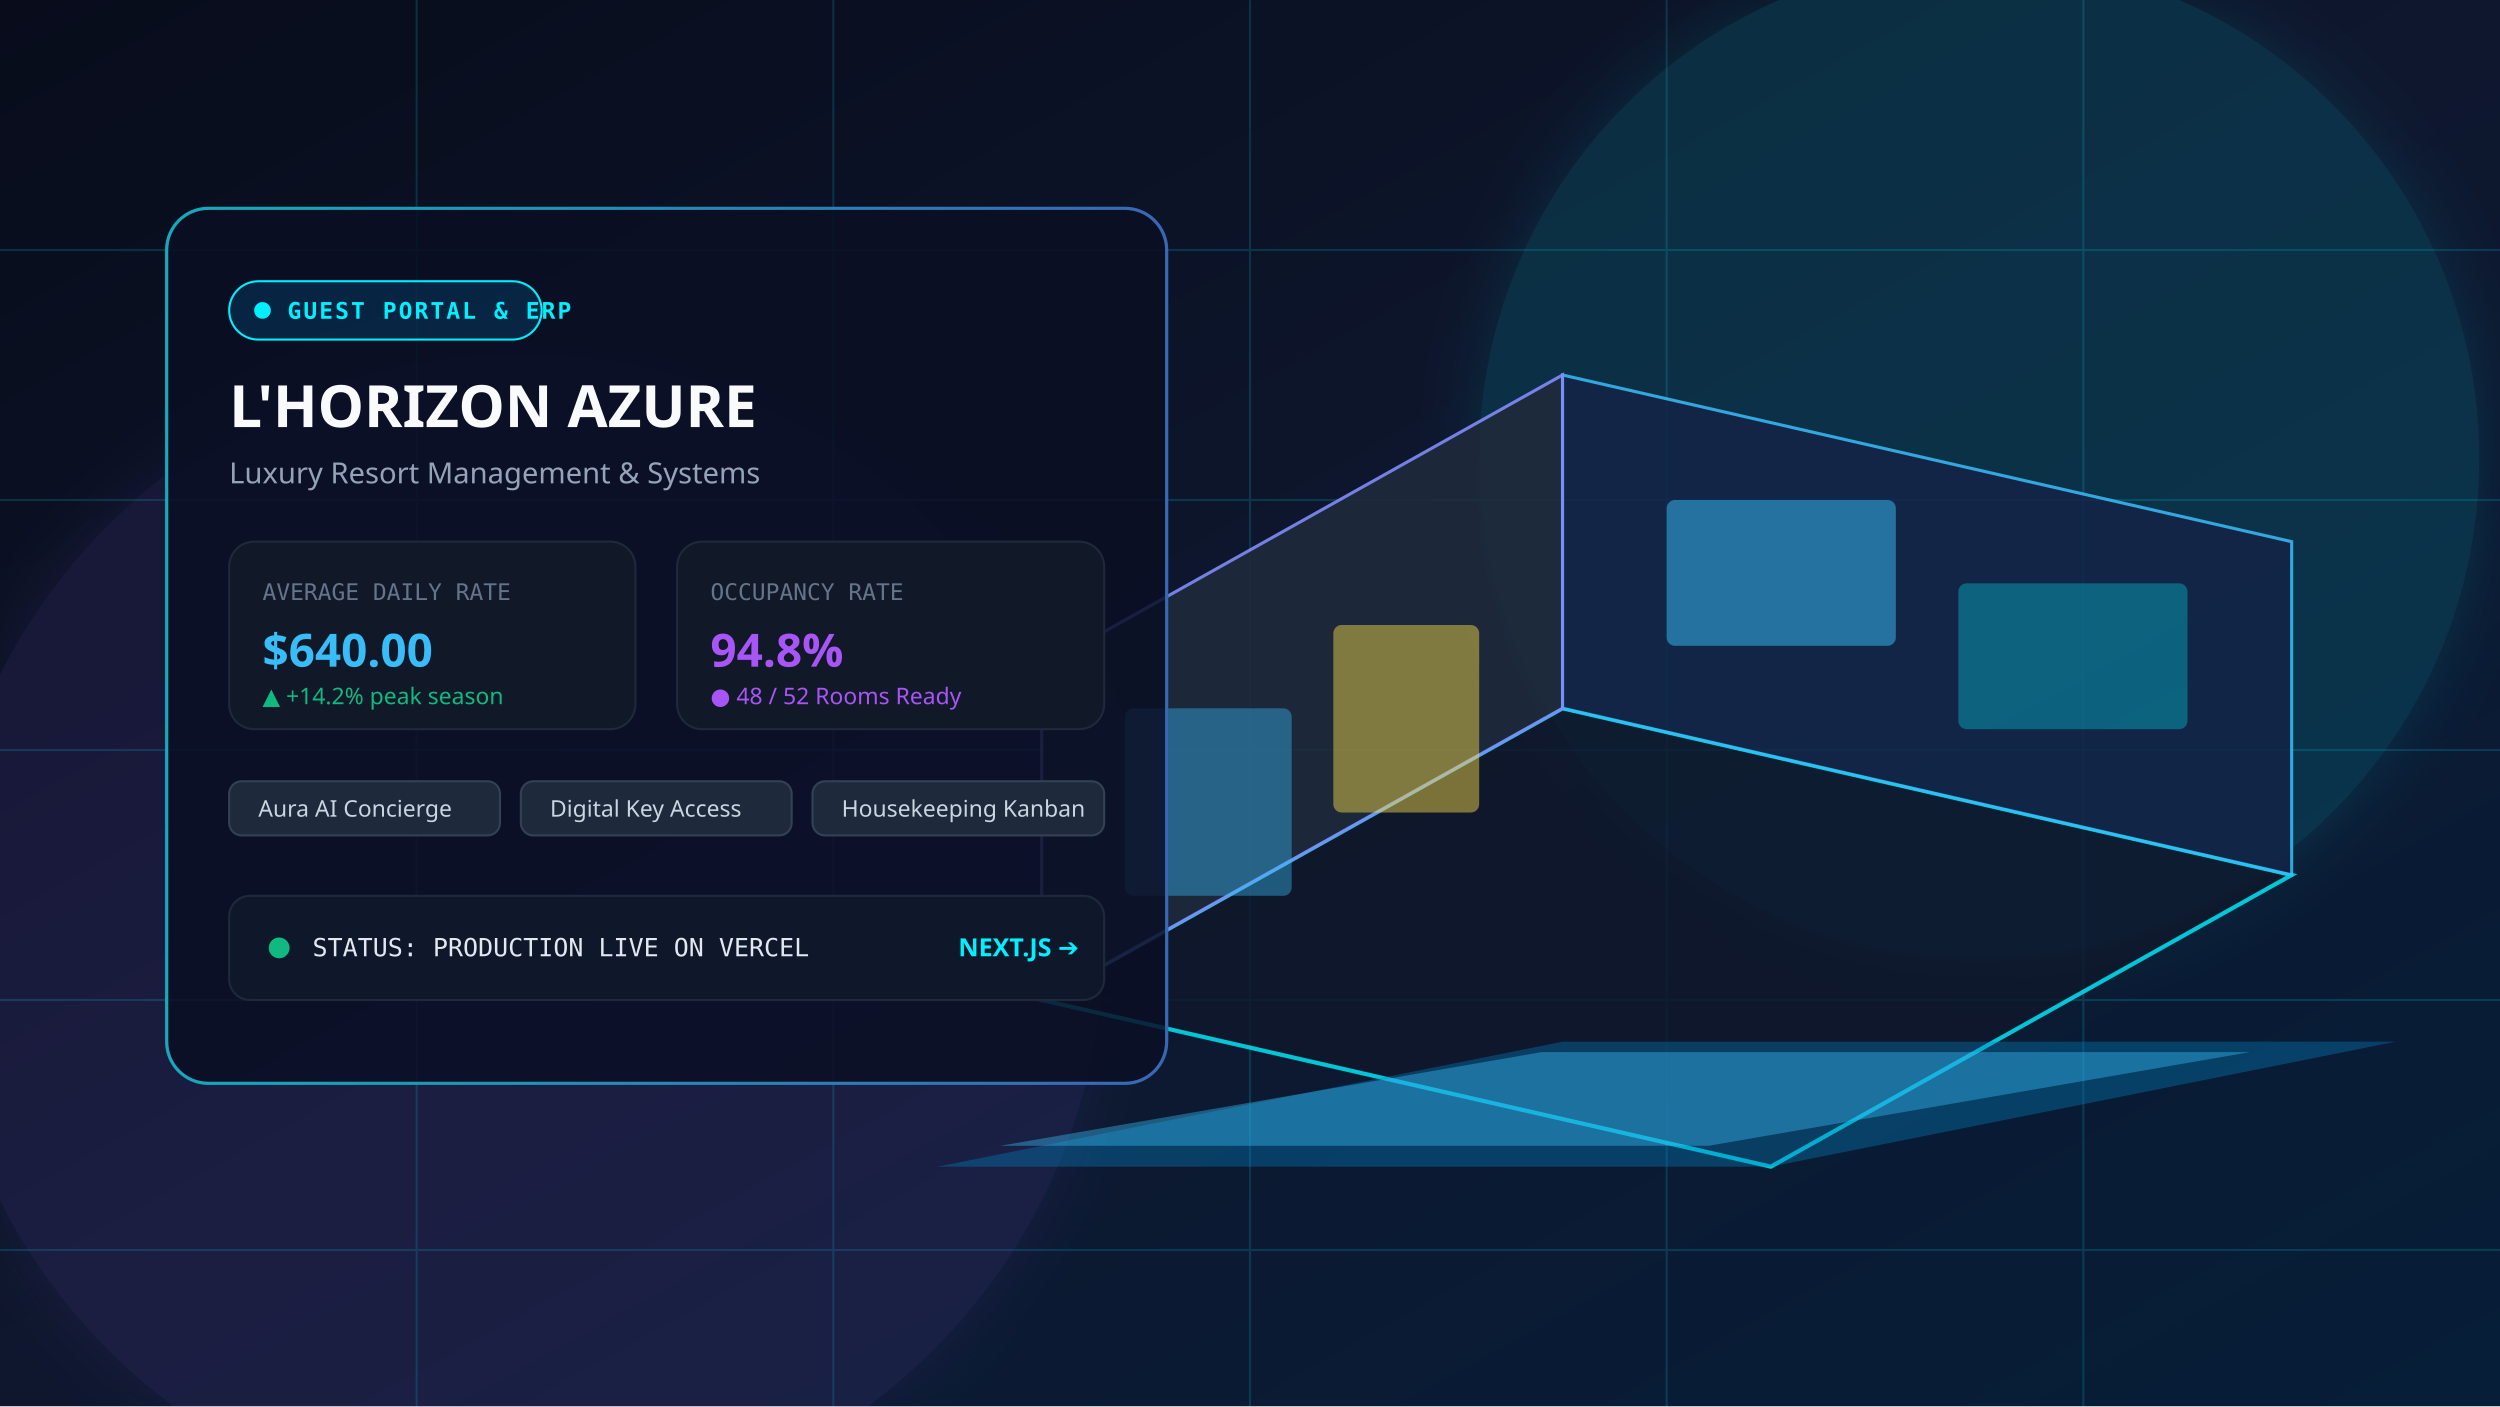
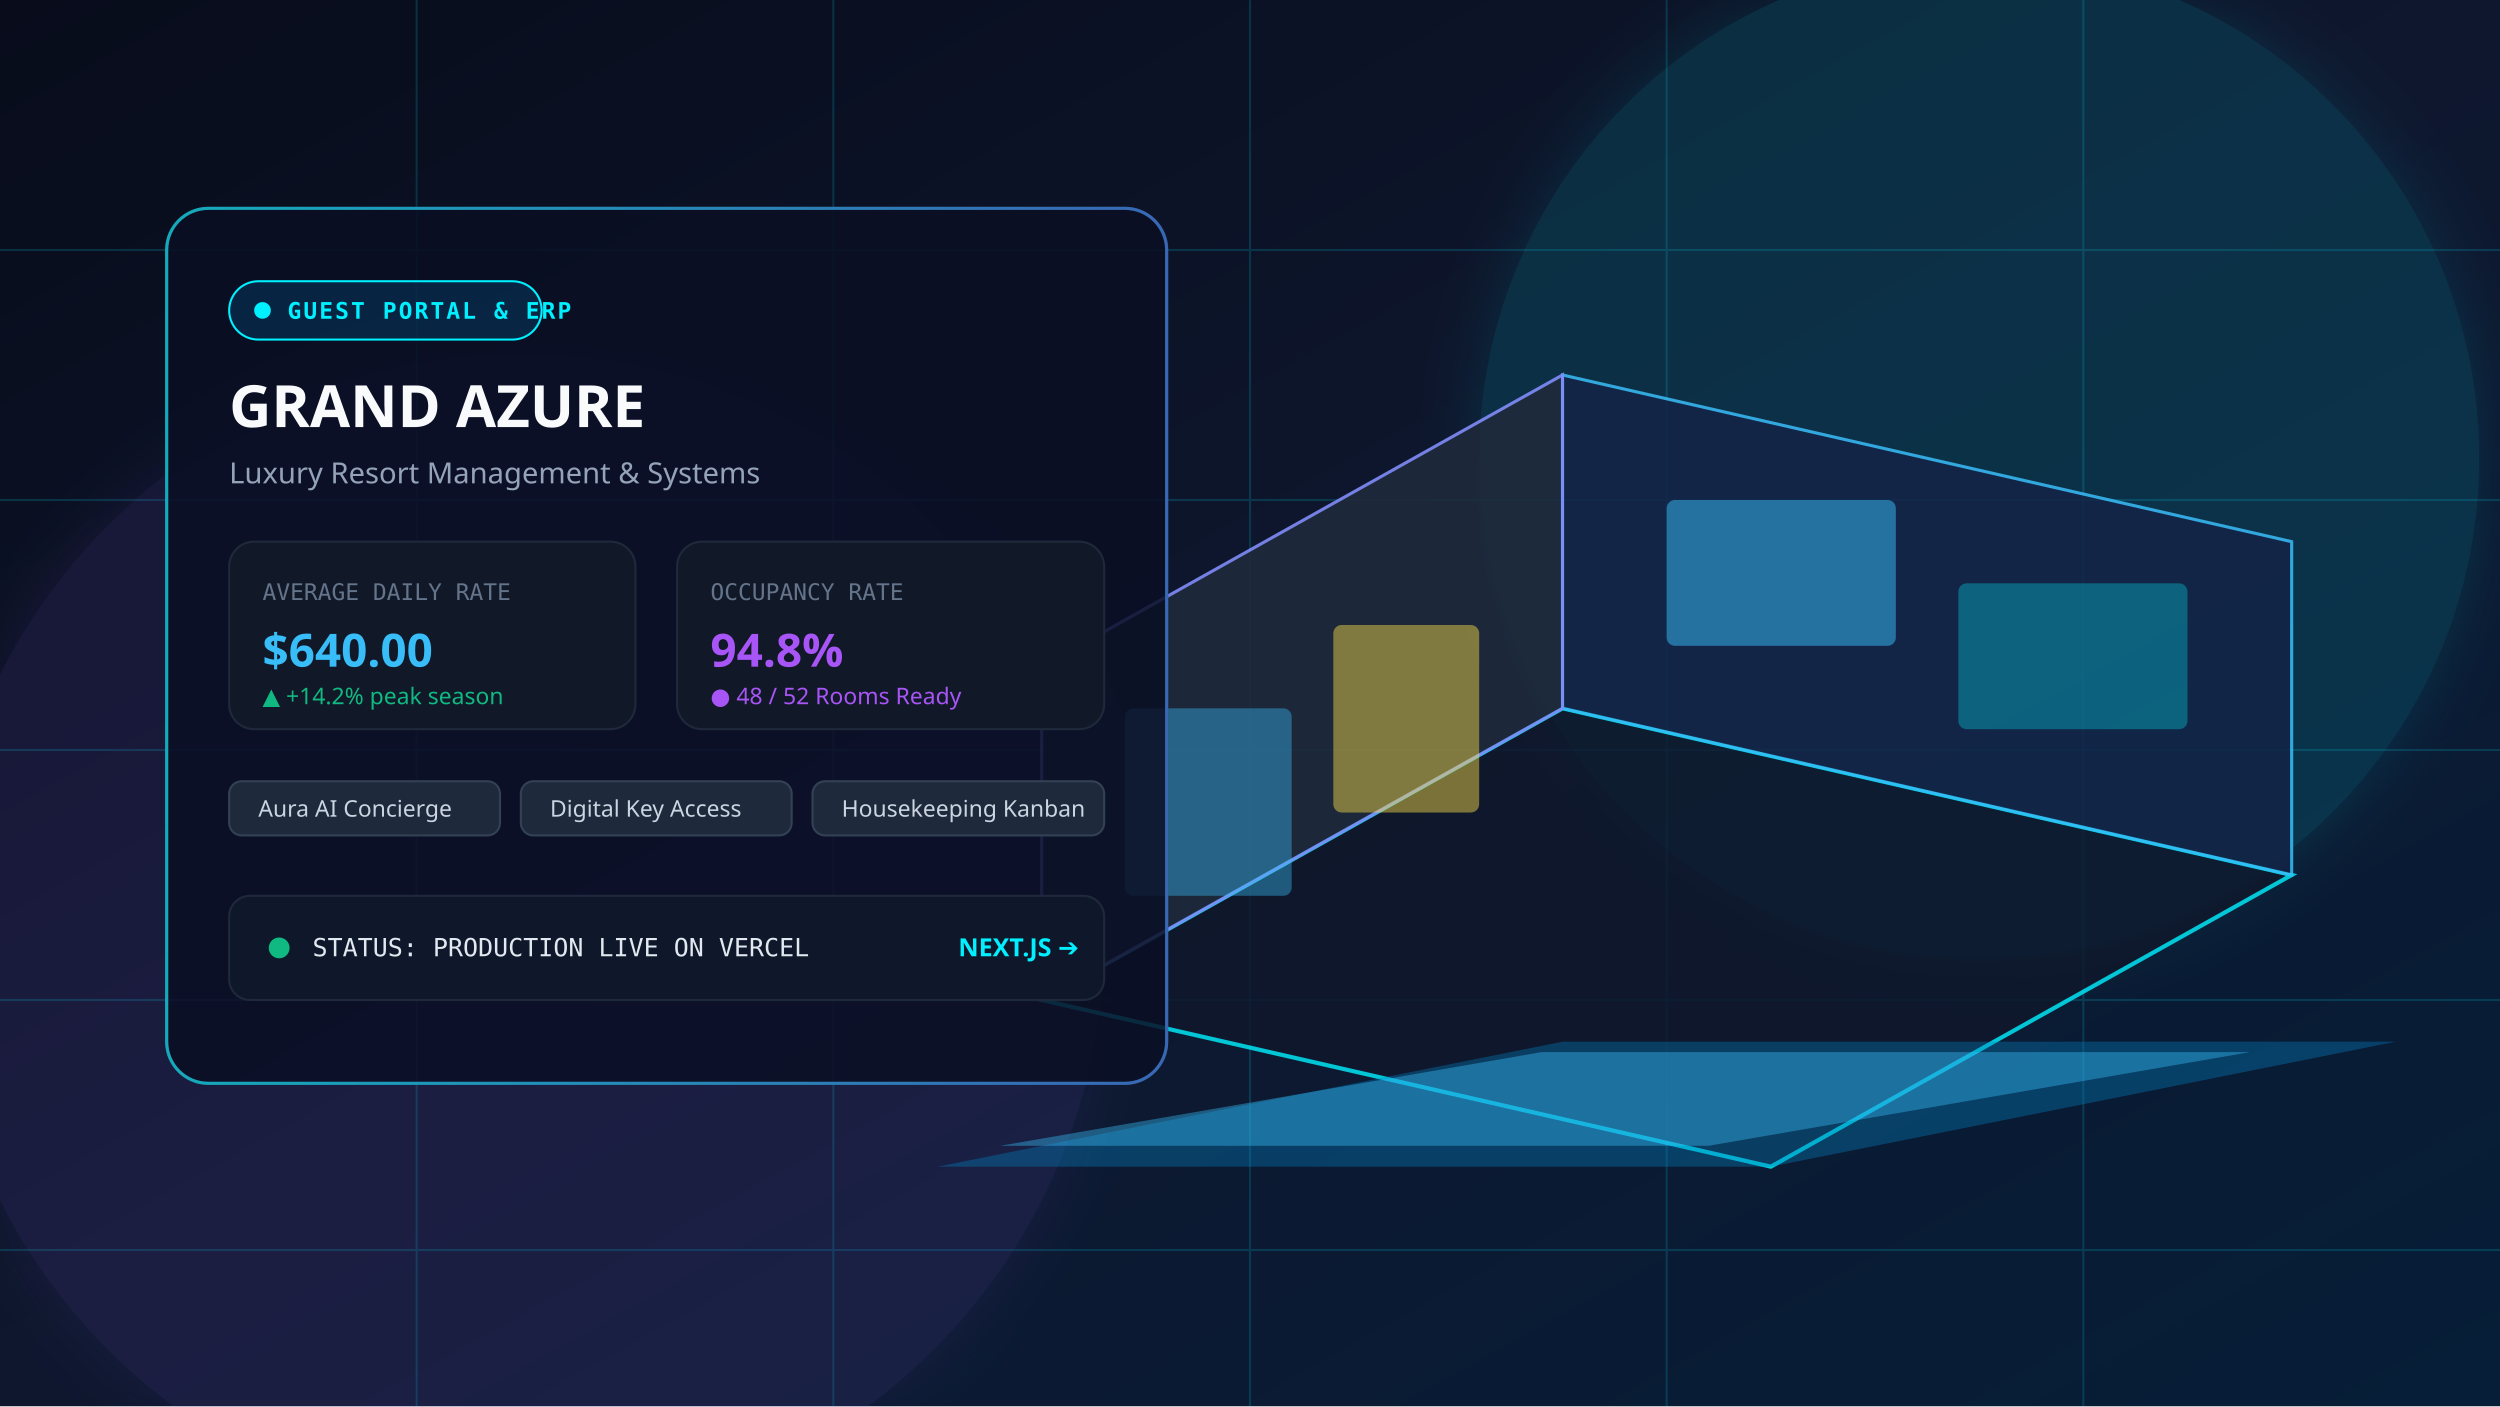
<svg xmlns="http://www.w3.org/2000/svg" viewBox="0 0 1200 675" width="1200" height="675">
  <defs>
    <linearGradient id="bg" x1="0%" y1="0%" x2="100%" y2="100%">
      <stop offset="0%" stop-color="#080C1B" />
      <stop offset="50%" stop-color="#0E172E" />
      <stop offset="100%" stop-color="#061E38" />
    </linearGradient>
    <linearGradient id="cyanGrad" x1="0%" y1="0%" x2="100%" y2="0%">
      <stop offset="0%" stop-color="#00F0FF" />
      <stop offset="100%" stop-color="#3B82F6" />
    </linearGradient>
    <linearGradient id="violetGrad" x1="0%" y1="0%" x2="100%" y2="100%">
      <stop offset="0%" stop-color="#8B5CF6" />
      <stop offset="100%" stop-color="#EC4899" />
    </linearGradient>
    <filter id="glow" x="-20%" y="-20%" width="140%" height="140%">
      <feGaussianBlur stdDeviation="15" result="blur" />
      <feComposite in="SourceGraphic" in2="blur" operator="over" />
    </filter>
  </defs>
  <rect width="1200" height="675" fill="url(#bg)" />
  <g opacity="0.15" stroke="#00F0FF" stroke-width="1">
    <line x1="0" y1="120" x2="1200" y2="120" />
    <line x1="0" y1="240" x2="1200" y2="240" />
    <line x1="0" y1="360" x2="1200" y2="360" />
    <line x1="0" y1="480" x2="1200" y2="480" />
    <line x1="0" y1="600" x2="1200" y2="600" />
    <line x1="200" y1="0" x2="200" y2="675" />
    <line x1="400" y1="0" x2="400" y2="675" />
    <line x1="600" y1="0" x2="600" y2="675" />
    <line x1="800" y1="0" x2="800" y2="675" />
    <line x1="1000" y1="0" x2="1000" y2="675" />
  </g>
  <circle cx="950" cy="220" r="240" fill="#00F0FF" opacity="0.12" filter="url(#glow)" />
  <circle cx="250" cy="450" r="280" fill="#8B5CF6" opacity="0.1" filter="url(#glow)" />
  <path d="M 500 480 L 750 340 L 1100 420 L 850 560 Z" fill="#0F172A" stroke="#00F0FF" stroke-width="2" opacity="0.8" />
  <path d="M 750 340 L 750 180 L 1100 260 L 1100 420 Z" fill="#132347" stroke="#38BDF8" stroke-width="1.5" opacity="0.85" />
  <path d="M 500 480 L 500 320 L 750 180 L 750 340 Z" fill="#1E293B" stroke="#818CF8" stroke-width="1.5" opacity="0.9" />
  <rect x="540" y="340" width="80" height="90" rx="4" fill="#38BDF8" opacity="0.4" />
  <rect x="640" y="300" width="70" height="90" rx="4" fill="#FDE047" opacity="0.45" />
  <rect x="800" y="240" width="110" height="70" rx="4" fill="#38BDF8" opacity="0.5" />
  <rect x="940" y="280" width="110" height="70" rx="4" fill="#00F0FF" opacity="0.3" />
  <polygon points="450,560 850,560 1150,500 750,500" fill="#0284C7" opacity="0.35" />
  <polygon points="480,550 820,550 1080,505 740,505" fill="#38BDF8" opacity="0.4" />
  <g transform="translate(80, 100)">
    <rect width="480" height="420" rx="20" fill="#0A0F24" fill-opacity="0.85" stroke="#334155" stroke-width="1.5" />
    <rect width="480" height="420" rx="20" fill="none" stroke="url(#cyanGrad)" stroke-width="1.5" opacity="0.6" />
    <rect x="30" y="35" width="150" height="28" rx="14" fill="#0284C7" fill-opacity="0.2" stroke="#00F0FF" stroke-width="1" />
    <circle cx="46" cy="49" r="4" fill="#00F0FF" />
    <text x="58" y="53" fill="#00F0FF" font-family="monospace" font-size="11" font-weight="bold" letter-spacing="1">GUEST PORTAL &amp; ERP</text>
-     <text x="30" y="105" fill="#F8FAFC" font-family="'Space Grotesk', sans-serif" font-size="28" font-weight="bold">L'HORIZON AZURE</text>
+     <text x="30" y="105" fill="#F8FAFC" font-family="'Space Grotesk', sans-serif" font-size="28" font-weight="bold">GRAND AZURE</text>
    <text x="30" y="132" fill="#94A3B8" font-family="sans-serif" font-size="14">Luxury Resort Management &amp; Systems</text>
    <g transform="translate(30, 160)">
      <rect width="195" height="90" rx="12" fill="#111827" stroke="#1E293B" stroke-width="1" />
      <text x="16" y="28" fill="#64748B" font-family="monospace" font-size="11">AVERAGE DAILY RATE</text>
      <text x="16" y="60" fill="#38BDF8" font-family="'Space Grotesk', sans-serif" font-size="22" font-weight="bold">$640.00</text>
      <text x="16" y="78" fill="#10B981" font-family="sans-serif" font-size="11">▲ +14.2% peak season</text>
    </g>
    <g transform="translate(245, 160)">
      <rect width="205" height="90" rx="12" fill="#111827" stroke="#1E293B" stroke-width="1" />
      <text x="16" y="28" fill="#64748B" font-family="monospace" font-size="11">OCCUPANCY RATE</text>
      <text x="16" y="60" fill="#A855F7" font-family="'Space Grotesk', sans-serif" font-size="22" font-weight="bold">94.8%</text>
      <text x="16" y="78" fill="#A855F7" font-family="sans-serif" font-size="11">● 48 / 52 Rooms Ready</text>
    </g>
    <g transform="translate(30, 275)">
      <rect width="130" height="26" rx="6" fill="#1E293B" stroke="#334155" />
      <text x="14" y="17" fill="#CBD5E1" font-family="sans-serif" font-size="11">Aura AI Concierge</text>
      <rect x="140" width="130" height="26" rx="6" fill="#1E293B" stroke="#334155" />
      <text x="154" y="17" fill="#CBD5E1" font-family="sans-serif" font-size="11">Digital Key Access</text>
      <rect x="280" width="140" height="26" rx="6" fill="#1E293B" stroke="#334155" />
      <text x="294" y="17" fill="#CBD5E1" font-family="sans-serif" font-size="11">Housekeeping Kanban</text>
    </g>
    <g transform="translate(30, 330)">
      <rect width="420" height="50" rx="10" fill="#0F172A" stroke="#1E293B" />
      <circle cx="24" cy="25" r="5" fill="#10B981" />
      <text x="40" y="29" fill="#E2E8F0" font-family="monospace" font-size="12">STATUS: PRODUCTION LIVE ON VERCEL</text>
      <text x="350" y="29" fill="#00F0FF" font-family="sans-serif" font-size="12" font-weight="bold">NEXT.JS ➔</text>
    </g>
  </g>
</svg>
